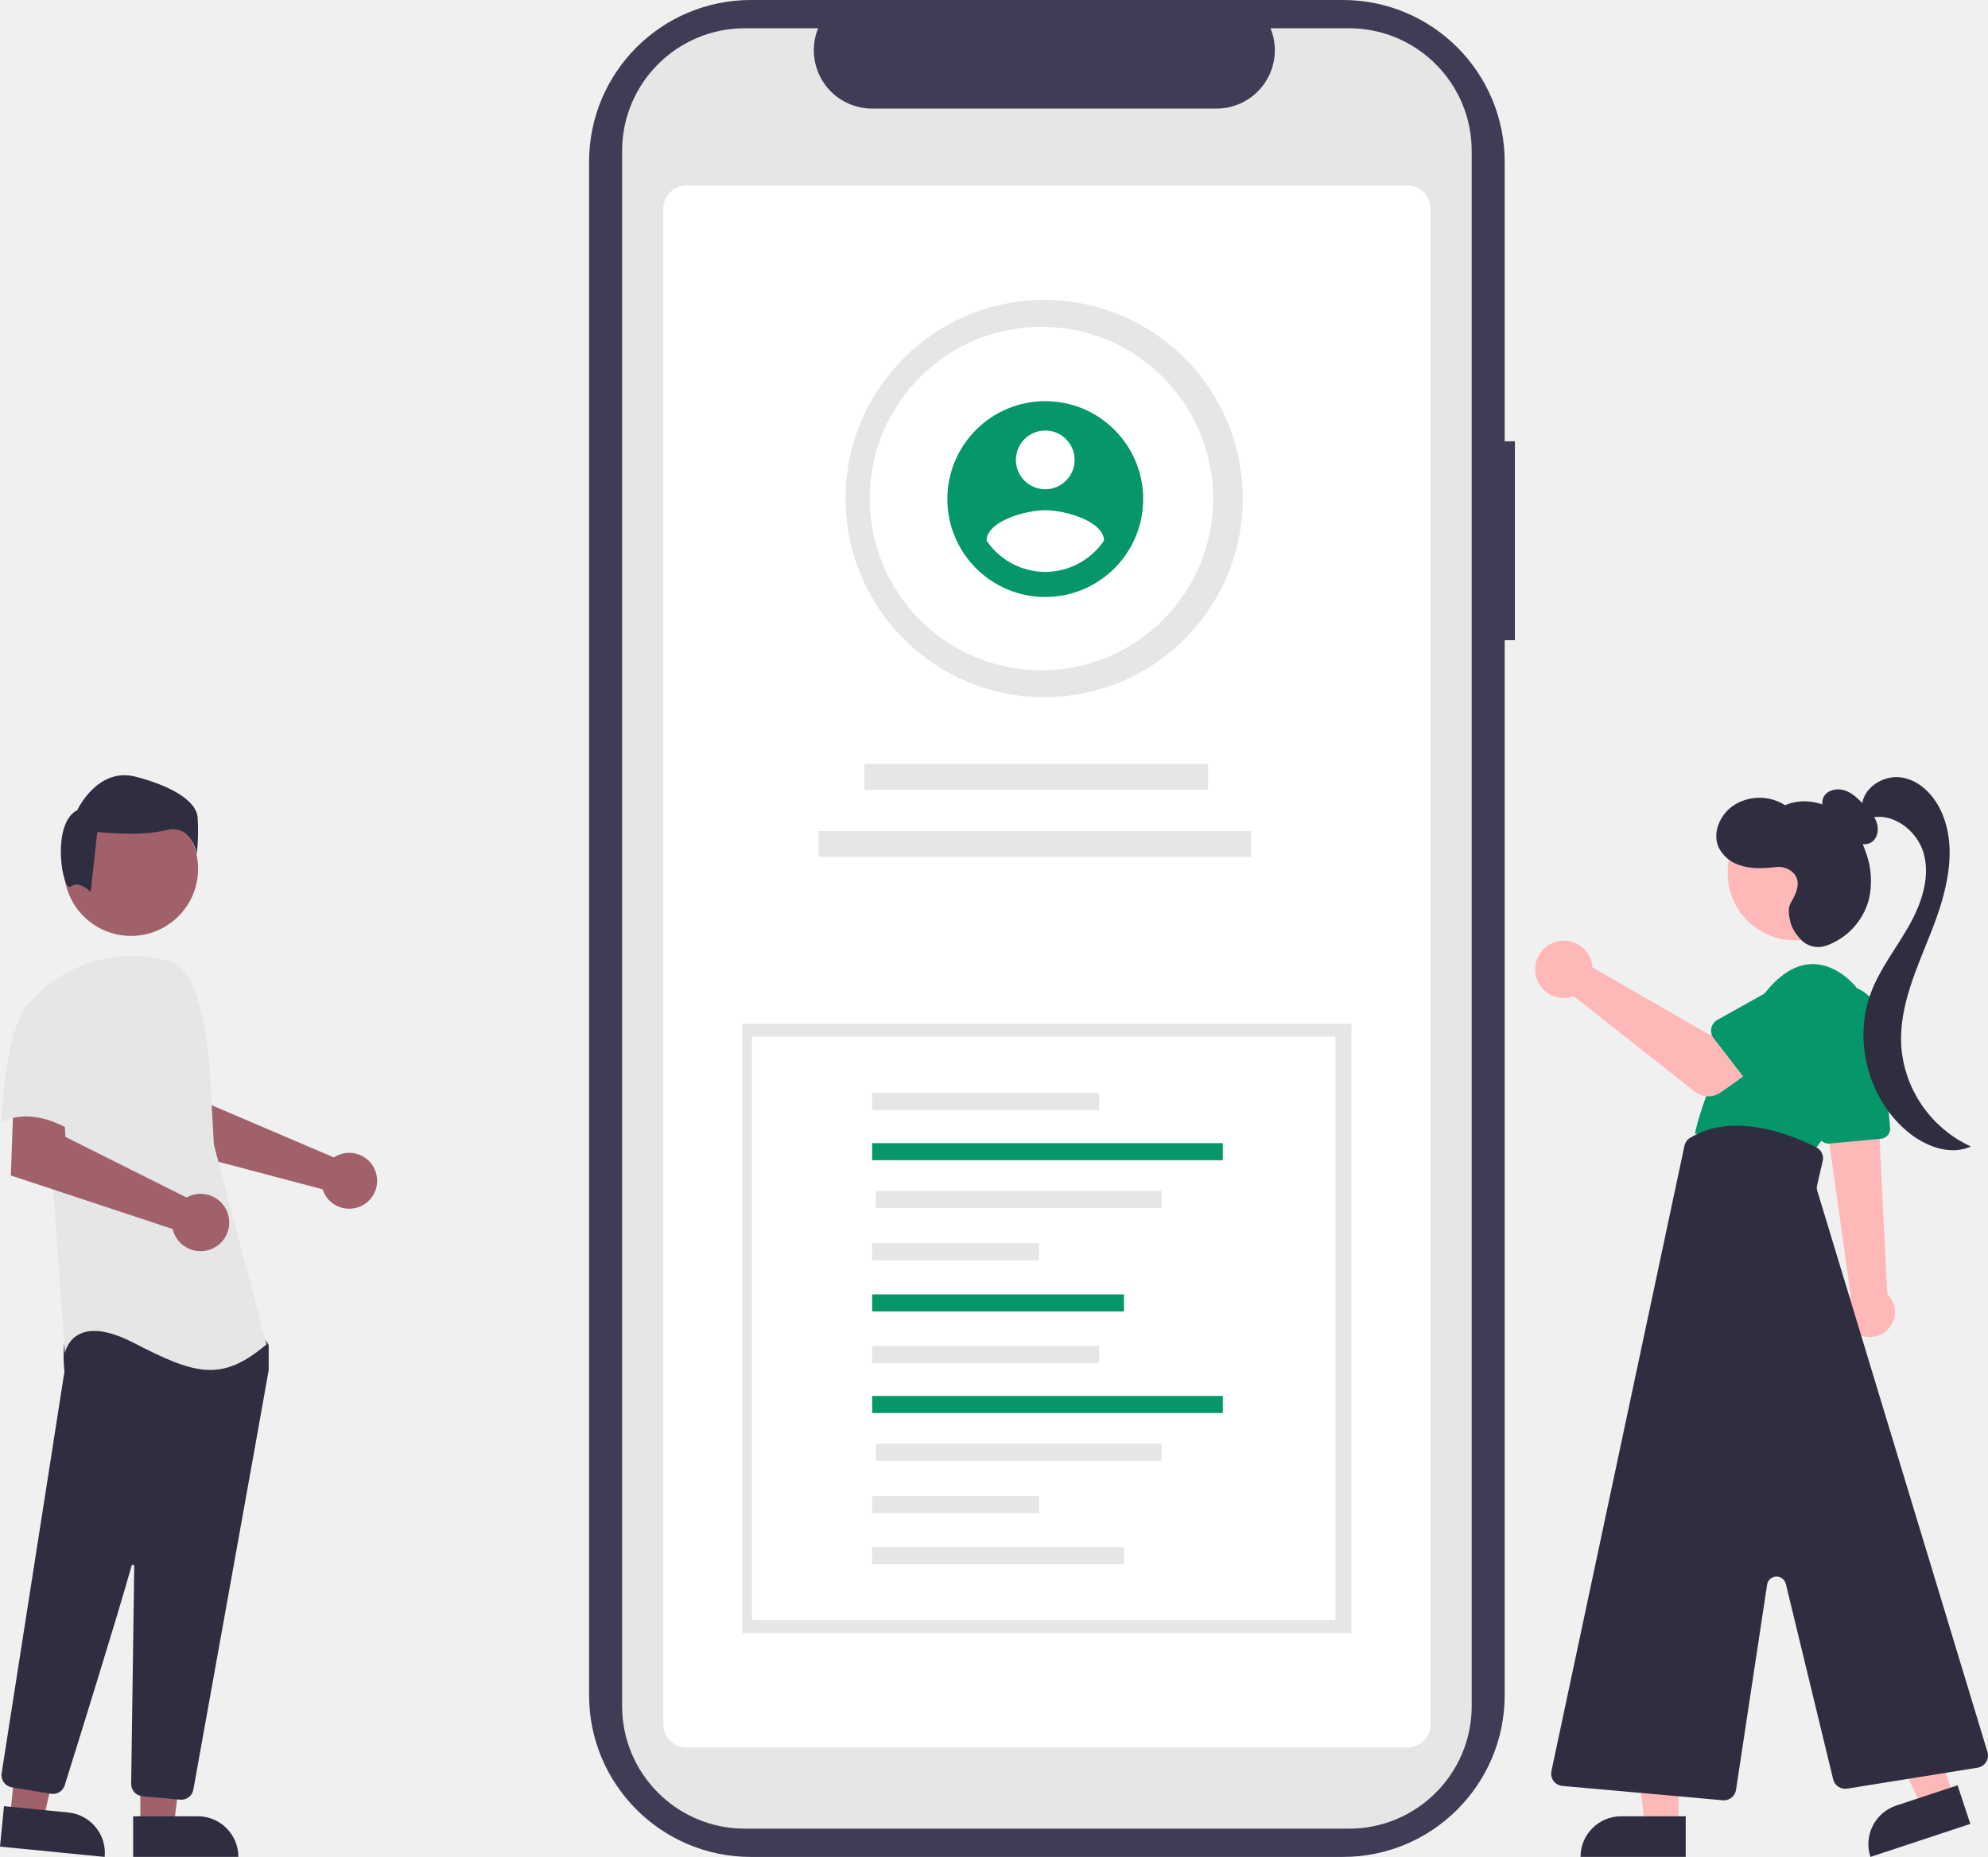
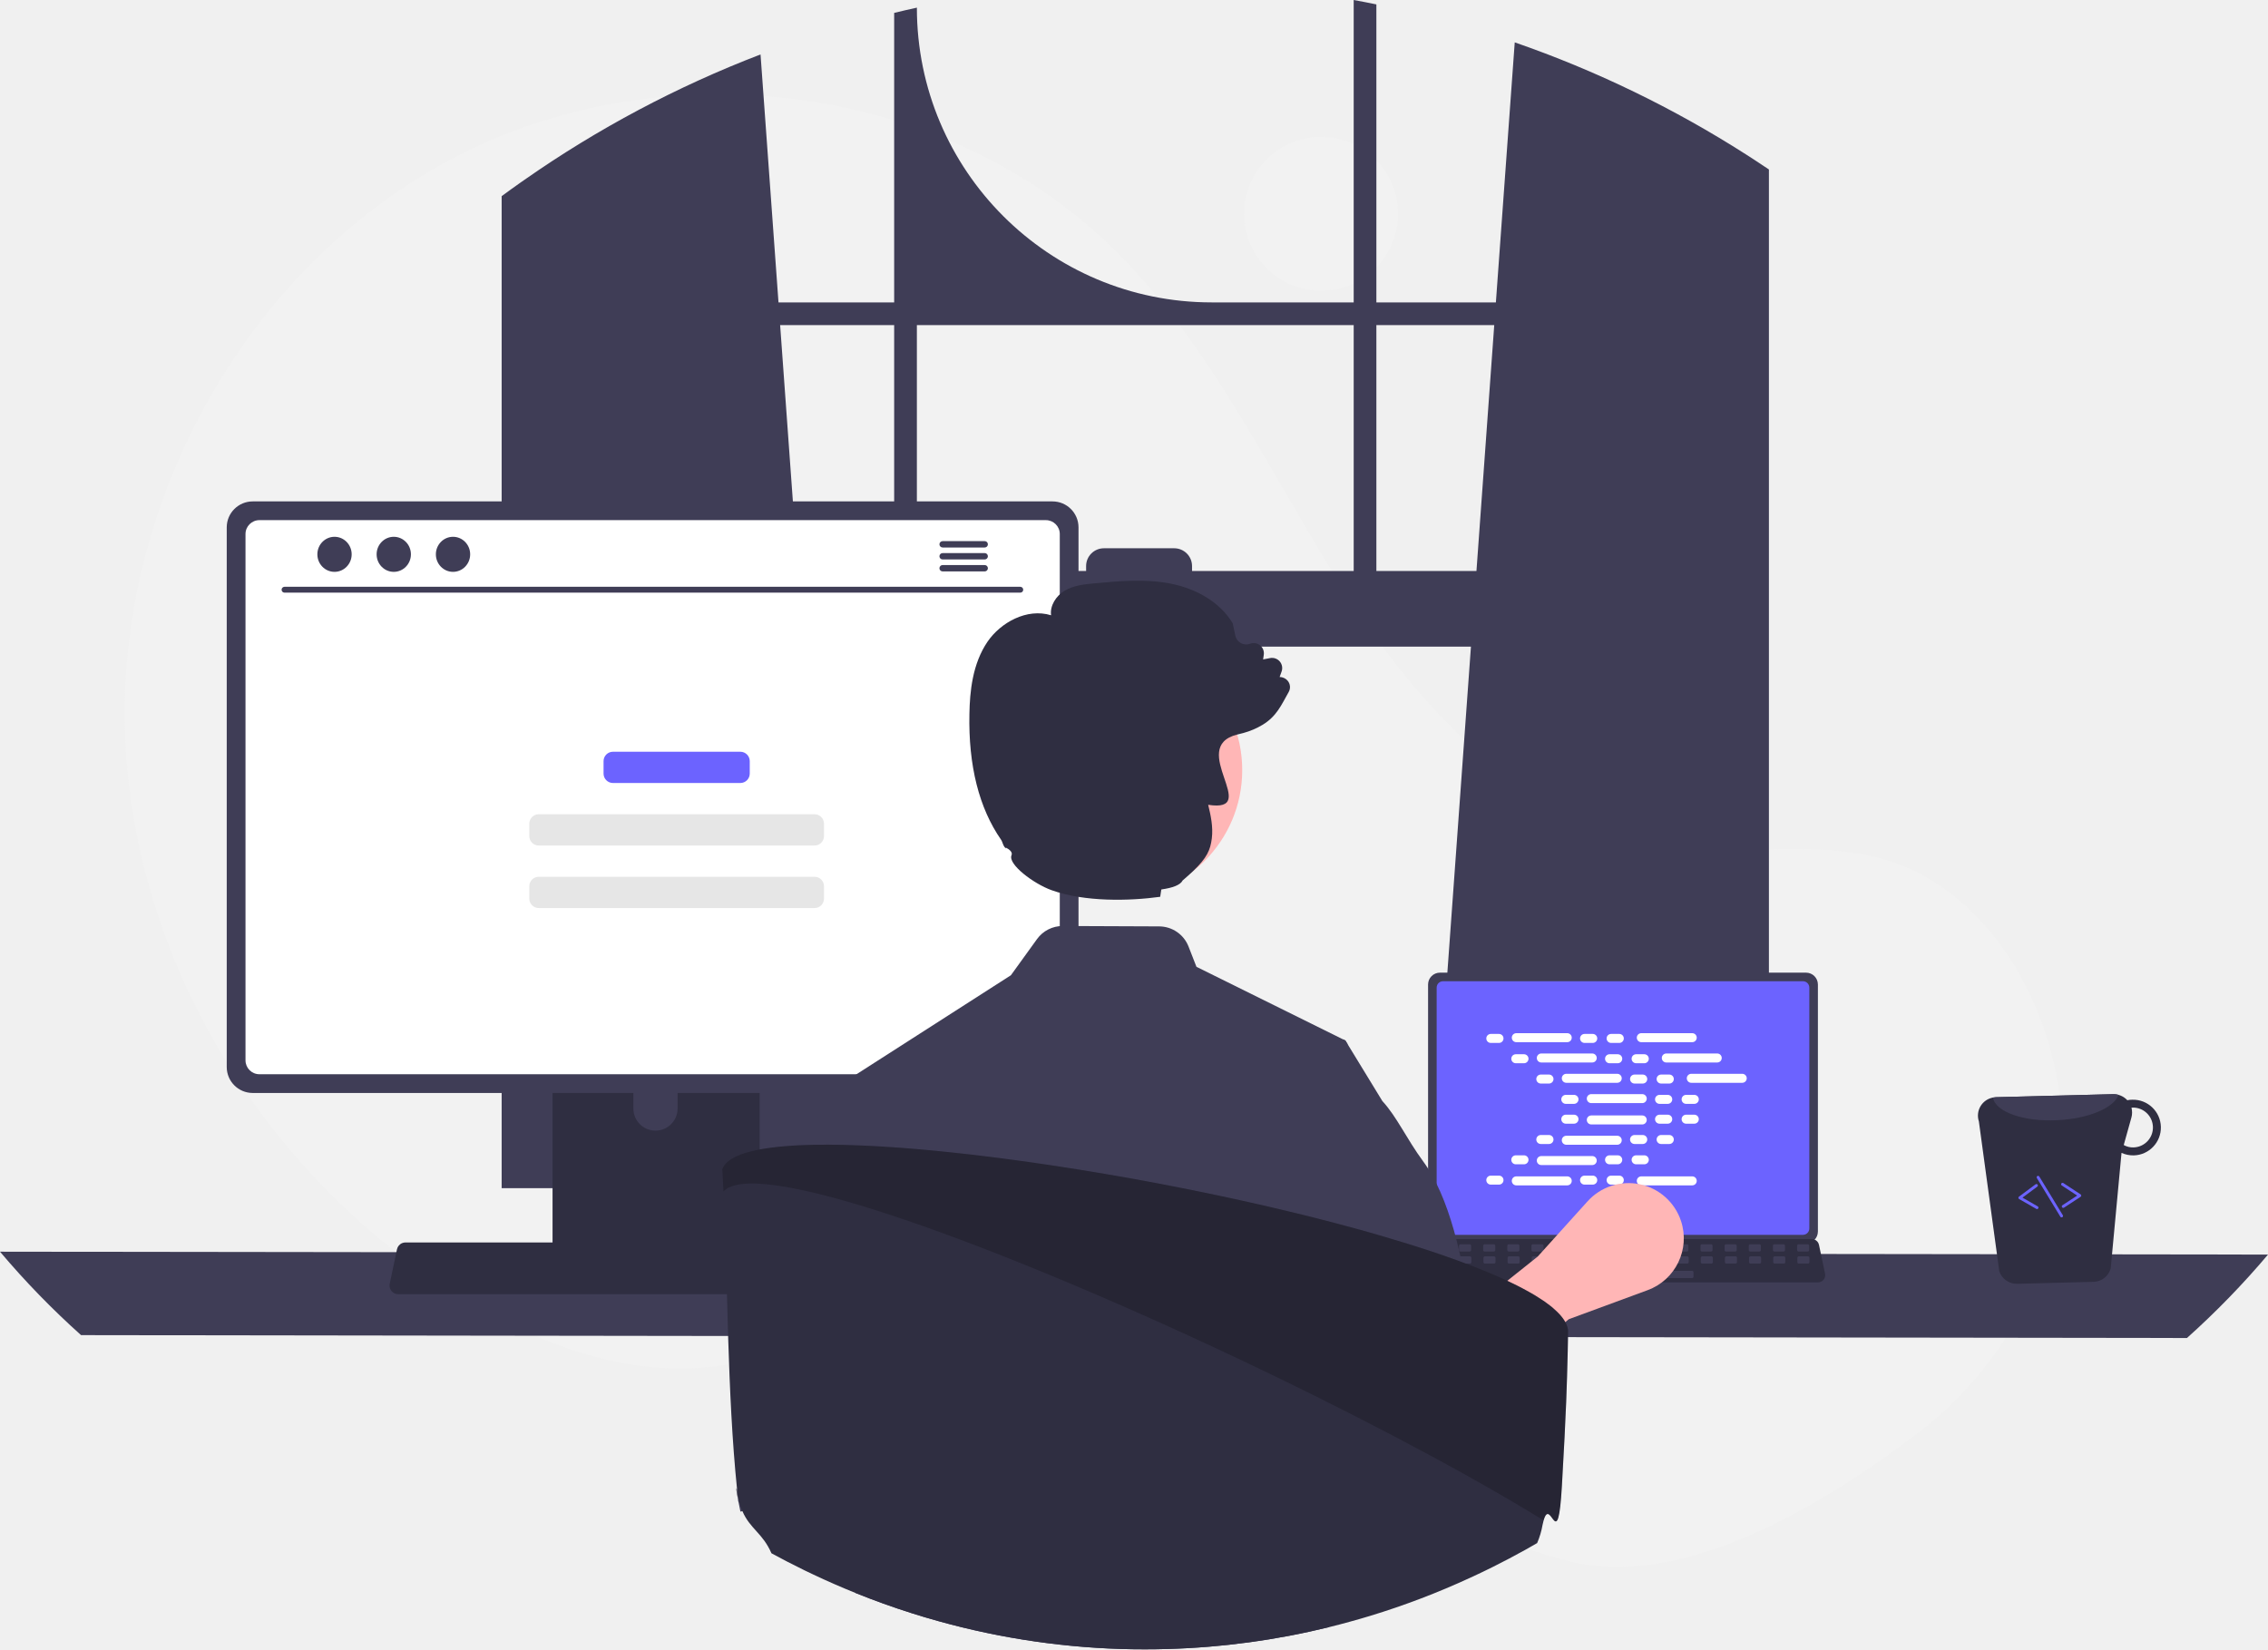
- <svg xmlns="http://www.w3.org/2000/svg" data-name="Layer 1" width="728.082" height="680.001" viewBox="0 0 728.082 680.001">
-   <path id="a55003b0-0446-4784-a3ce-c481a9759178-197" data-name="Path 339" d="M790.764,271.594h-3.736v-102.354a59.24,59.24,0,0,0-59.24-59.24h-216.846a59.24,59.24,0,0,0-59.24,59.24v561.521a59.24,59.24,0,0,0,59.24,59.24h216.85a59.24,59.24,0,0,0,59.24-59.24v-386.31h3.732Z" transform="translate(-235.959 -109.9995)" fill="#3f3d56" />
-   <path id="ad332593-d547-4870-8db7-c0503e6eb31e-198" data-name="Path 340" d="M774.954,165.275v569.452a44.93,44.93,0,0,1-44.913,44.923h-221.306a44.937,44.937,0,0,1-44.941-44.928v-569.447a44.936,44.936,0,0,1,44.941-44.922h26.845a21.364,21.364,0,0,0,19.764,29.411h126.168a21.364,21.364,0,0,0,19.76-29.415h28.756a44.93,44.93,0,0,1,44.922,44.913Z" transform="translate(-235.959 -109.9995)" fill="#e6e6e6" />
-   <path d="M751.374,749.925h-264a8.51,8.51,0,0,1-8.5-8.5v-555a8.51,8.51,0,0,1,8.5-8.5h264a8.51,8.51,0,0,1,8.5,8.5v555A8.51,8.51,0,0,1,751.374,749.925Z" transform="translate(-235.959 -109.9995)" fill="#fff" />
-   <circle id="edacdc74-dfad-4c1d-939b-d6c7a98a2115" data-name="Ellipse 56" cx="382.415" cy="182.571" r="72.736" fill="#e6e6e6" />
-   <circle id="aec4df6d-8b06-4bbe-8d40-2c8bcc37cf40" data-name="Ellipse 60" cx="381.415" cy="182.571" r="62.889" fill="#fff" />
-   <path id="b468b121-27e1-4684-879a-d4a6b6510a38-199" data-name="Path 341" d="M618.774,256.9a35.856,35.856,0,1,0,35.856,35.856,35.856,35.856,0,0,0-35.856-35.856Zm0,10.757a10.757,10.757,0,1,1-10.757,10.757,10.757,10.757,0,0,1,10.757-10.757Zm0,51.784a26.121,26.121,0,0,1-21.514-11.481c.172-7.171,14.342-11.119,21.514-11.119s21.341,3.948,21.514,11.119a26.164,26.164,0,0,1-21.514,11.484Z" transform="translate(-235.959 -109.9995)" fill="#059669" />
-   <rect id="af237293-25a3-489f-aa06-65014690590a" data-name="Rectangle 26" x="316.605" y="279.75" width="125.838" height="9.458" fill="#e6e6e6" />
-   <rect id="aecd757e-3845-4054-8ef4-8f3b3f1464a2" data-name="Rectangle 27" x="299.768" y="304.327" width="158.368" height="9.458" fill="#e6e6e6" />
-   <rect id="a528162f-764e-4523-bc44-e6dc5465582a" data-name="Rectangle 25-2" x="271.868" y="374.923" width="223.094" height="223.094" fill="#e6e6e6" />
-   <rect id="ac408f88-9589-4a26-924c-e7a781ddb6bc" data-name="Rectangle 25-3" x="275.415" y="379.643" width="213.655" height="213.655" fill="#fff" />
-   <g id="be47c712-4ebf-4226-80ad-879612060a69" data-name="Group 22">
-     <rect id="fadc6105-0551-448d-b6d9-436c4cc2b7a7" data-name="Rectangle 28" x="319.415" y="400.267" width="83.168" height="6.251" fill="#e6e6e6" />
-     <rect id="a4376b16-bb23-442d-8938-a8bcab4f190c" data-name="Rectangle 29" x="319.415" y="418.619" width="128.429" height="6.251" fill="#059669" />
-     <rect id="ae6c1c25-1aef-4af7-84b7-a99cb79f7c28" data-name="Rectangle 30" x="320.75" y="436.096" width="104.667" height="6.251" fill="#e6e6e6" />
-     <rect id="ad31106a-9486-4fc6-9d92-2d07f7dcec19" data-name="Rectangle 31" x="319.415" y="455.272" width="61.103" height="6.251" fill="#e6e6e6" />
-     <rect id="e133e237-d12d-4331-8259-b0f1b7869d24" data-name="Rectangle 32" x="319.415" y="474.003" width="92.22" height="6.251" fill="#059669" />
-     <rect id="a9ae706b-b3a6-4b62-8ac7-3a7f4cd0039d" data-name="Rectangle 38" x="319.415" y="492.851" width="83.168" height="6.251" fill="#e6e6e6" />
-     <rect id="bd082349-b2f2-4b60-be0c-57e16efac88b" data-name="Rectangle 39" x="319.415" y="511.202" width="128.429" height="6.251" fill="#059669" />
-     <rect id="ac0416d6-b57f-4bc7-9ff0-bb8dbe215cb0" data-name="Rectangle 40" x="320.75" y="528.679" width="104.667" height="6.251" fill="#e6e6e6" />
-     <rect id="b9702d28-4113-492b-a4b0-dbfc92fa702e" data-name="Rectangle 41" x="319.415" y="547.856" width="61.103" height="6.251" fill="#e6e6e6" />
-     <rect id="b41357bb-831a-49ca-b340-115c840dd657" data-name="Rectangle 42" x="319.415" y="566.587" width="92.22" height="6.251" fill="#e6e6e6" />
-   </g>
-   <g id="ac800076-fc8a-4256-a3b5-70e496d28429" data-name="Group 23">
-     <path id="b13647df-bb42-4a02-9bba-2700c526619d-200" data-name="Path 385" d="M928.727,595.025a9.13,9.13,0,1,1-15.852-9.064q.031-.053.062-.106a9.826,9.826,0,0,1,.86-1.22l-7.68-54.74-.23-1.64-1.56-11.17-.23-1.61.85.04,14.88.68,3.99.18.5,10.19,2.83,57.29a9.118,9.118,0,0,1,1.58,11.17Z" transform="translate(-235.959 -109.9995)" fill="#ffb8b8" />
-     <path id="bd34735f-0976-456f-8e45-072b5e73a744-201" data-name="Path 386" d="M905.931,528.751l18.895-1.733a3.73,3.73,0,0,0,3.364-4.037l-3.5-39.292a14.326,14.326,0,0,0-28.538,2.548q.036.406.096.809l5.666,38.54a3.724,3.724,0,0,0,3.678,3.181A2.639,2.639,0,0,0,905.931,528.751Z" transform="translate(-235.959 -109.9995)" fill="#059669" />
-     <path id="f1e660d0-c56f-45d1-8714-e8a3d2ffeea9-202" data-name="Path 387" d="M920.253,497.008a26.316,26.316,0,0,0-9.679-30.288c-7.125-4.875-16.875-6.625-27.375,5.875-21,25-26.5,52.5-26.5,52.5l43,7S914.322,514.22,920.253,497.008Z" transform="translate(-235.959 -109.9995)" fill="#059669" />
-     <path id="eb60bd0b-2a6b-4db7-a453-977e2259822f-203" data-name="Path 388" d="M850.706,778.614h-12.26l-5.832-47.288h18.094Z" transform="translate(-235.959 -109.9995)" fill="#ffb8b8" />
-     <path id="b4104c20-2c86-47e7-b6b0-d86d656d7ba2-204" data-name="Path 389" d="M814.805,789.997h38.531v-14.887h-23.644a14.887,14.887,0,0,0-14.887,14.887Z" transform="translate(-235.959 -109.9995)" fill="#2f2e41" />
-     <path id="b4e48bf6-fea8-48c3-adaa-b392a855b3f6-205" data-name="Path 390" d="M951.5,767.921l-11.64,3.848-20.38-43.068,17.18-5.679Z" transform="translate(-235.959 -109.9995)" fill="#ffb8b8" />
-     <path id="a6908023-9fbc-48a9-be4c-c86c0c45ebaf-206" data-name="Path 391" d="M920.983,789.997l36.584-12.092-4.672-14.135-22.45,7.42a14.887,14.887,0,0,0-9.463,18.807Z" transform="translate(-235.959 -109.9995)" fill="#2f2e41" />
-     <circle id="a687fec6-02c9-4040-89ed-32d713123e7f" data-name="Ellipse 65" cx="657.301" cy="319.761" r="24.561" fill="#ffb8b8" />
-     <path id="badfc474-5669-4d61-bc01-f70cc92406de-207" data-name="Path 392" d="M871.755,765.451l11.385-75.145a3.5,3.5,0,0,1,6.862-.3l17.338,71.612a4.533,4.533,0,0,0,5.088,3.385l47.825-7.686a4.5,4.5,0,0,0,3.593-5.75l-62.361-205.6a3.5,3.5,0,0,1-.061-1.8l2.076-9a4.484,4.484,0,0,0-2.327-5.014c-8.492-4.333-30-13.341-46.231-3.474a4.551,4.551,0,0,0-2.079,2.927l-48.716,228.97a4.5,4.5,0,0,0,4,5.419l58.757,5.262q.2.018.4.018a4.508,4.508,0,0,0,4.448-3.825Z" transform="translate(-235.959 -109.9995)" fill="#2f2e41" />
-     <path id="eb685785-93ca-4296-839e-b201e57ae5bb-208" data-name="Path 393" d="M909.546,412.407a18.58,18.58,0,0,1-4.855-4.22,6.3,6.3,0,0,1-.97-6.1c1.241-2.738,4.928-3.6,7.786-2.671s5.065,3.172,7.153,5.333c1.839,1.9,3.731,3.892,4.6,6.391s.424,5.668-1.746,7.185c-2.13,1.488-5.192.879-7.24-.719s-3.316-3.97-4.525-6.27Z" transform="translate(-235.959 -109.9995)" fill="#2f2e41" />
-     <path id="a7ccb8bb-f2b9-4447-b454-9c546e399f41-209" data-name="Path 394" d="M917.865,405.409c.136-6.92,8.024-11.883,14.837-10.656s12.049,7.035,14.67,13.441c5.538,13.535,1.381,28.979-3.955,42.6s-11.94,27.439-11.161,42.043a43.925,43.925,0,0,0,25.515,37c-7.688,3.485-16.878-.115-23.339-5.548-14.348-12.065-19.886-33.546-13.161-51.044,3.317-8.631,9.163-16.015,13.727-24.056s7.913-17.518,5.556-26.459-12.385-16.179-20.958-12.72Z" transform="translate(-235.959 -109.9995)" fill="#2f2e41" />
-     <path id="bd42e2a1-f38b-413b-b655-cc202f14f4c1-210" data-name="Path 395" d="M891.787,440.659c2.141-3.618,4.3-8.368.388-11.531a8.064,8.064,0,0,0-6.05-1.6c-4.412.532-9.217.751-13.488-.852a12.644,12.644,0,0,1-7.335-6.591c-2.2-5.224.556-11.572,5.165-14.874a17.4,17.4,0,0,1,19.258-.341c5.97-2.637,13.213-1.464,18.637,2.166s9.135,9.443,11.151,15.65a30.206,30.206,0,0,1,.923,16.615,24.692,24.692,0,0,1-15.316,16.879,8.892,8.892,0,0,1-8.782-1.3s-3.385-2.955-4.444-6.514C891.079,445.629,890.644,442.592,891.787,440.659Z" transform="translate(-235.959 -109.9995)" fill="#2f2e41" />
-     <path id="a0cecca8-8fe0-4420-9365-651f9eef8dd5-211" data-name="Path 397" d="M818.925,462.575a10.524,10.524,0,0,1,.239,1.64l42.957,24.782,10.441-6.011,11.131,14.572-17.45,12.438a8,8,0,0,1-9.6-.234l-44.3-34.946a10.5,10.5,0,1,1,6.576-12.241Z" transform="translate(-235.959 -109.9995)" fill="#ffb8b8" />
-     <path id="b21f2b01-13d8-4bae-8637-c810de2f9faf-212" data-name="Path 398" d="M863.558,490.171l13.884,17.994a4.5,4.5,0,0,0,6.8.373l15.717-16.321a12.5,12.5,0,0,0-14.926-20.056q-.204.152-.401.312l-19.712,11.022a4.5,4.5,0,0,0-1.365,6.676Z" transform="translate(-235.959 -109.9995)" fill="#059669" />
-   </g>
-   <g id="b22d1c68-5a77-444f-a5cc-3f82f20a89dd" data-name="Group 24">
-     <path id="e5b1612b-0075-49ae-a43a-e875f9772667-213" data-name="Path 552" d="M359.66,533.056a10.091,10.091,0,0,0-1.411.787l-44.852-19.143-1.6-11.815-17.922-.11,1.059,27.1,59.2,15.658a10.606,10.606,0,0,0,.448,1.208,10.235,10.235,0,1,0,5.079-13.682Z" transform="translate(-235.959 -109.9995)" fill="#a0616a" />
-     <path id="aa9c986c-d78a-4457-b2bb-b0791fabccea-214" data-name="Path 553" d="M287.357,778.615h12.26l5.832-47.288h-18.094Z" transform="translate(-235.959 -109.9995)" fill="#a0616a" />
-     <path id="b210f84f-9c85-4cf8-a59b-65b7d4fb35d0-215" data-name="Path 554" d="M308.374,775.112h-23.644v14.882h38.531a14.887,14.887,0,0,0-14.887-14.887h-0Z" transform="translate(-235.959 -109.9995)" fill="#2f2e41" />
-     <path id="f66096e0-a946-448d-a2e8-3cde5fe284ed-216" data-name="Path 555" d="M239.677,775.152l12.2,1.2,10.441-46.488-18.007-1.769Z" transform="translate(-235.959 -109.9995)" fill="#a0616a" />
-     <path id="fcefb2c9-d6d5-4bec-a5f5-cc8066a5bb74-217" data-name="Path 556" d="M260.944,773.728,237.418,771.411,235.959,786.224l38.337,3.776A14.884,14.884,0,0,0,260.943,773.728Z" transform="translate(-235.959 -109.9995)" fill="#2f2e41" />
-     <circle id="b1d8892c-f39d-4126-8224-86b256c1ff9d" data-name="Ellipse 84" cx="47.985" cy="318.169" r="24.561" fill="#a0616a" />
-     <path id="ac2d3eab-b9a5-4eb5-9d63-fe405943fbfc-218" data-name="Path 557" d="M302.357,769.053a4.471,4.471,0,0,0,4.415-3.7c6.341-35.219,27.088-150.4,27.584-153.593a1.416,1.416,0,0,0,.016-.222v-8.588a1.489,1.489,0,0,0-.279-.872l-2.74-3.838a1.479,1.479,0,0,0-1.144-.625c-15.622-.732-66.784-2.879-69.256.209h0c-2.482,3.1-1.6,12.507-1.4,14.36l-.01.193-22.985,147a4.512,4.512,0,0,0,3.715,5.135l14.356,2.365a4.521,4.521,0,0,0,5.025-3.093c4.44-14.188,19.329-61.918,24.489-80.387a.5.5,0,0,1,.981.139c-.258,17.606-.881,62.523-1.1,78.037l-.023,1.671a4.518,4.518,0,0,0,4.093,4.536l13.843,1.254A4.174,4.174,0,0,0,302.357,769.053Z" transform="translate(-235.959 -109.9995)" fill="#2f2e41" />
-     <path id="bbed60f3-1a89-4078-91d7-bc96163e326a-219" data-name="Path 99" d="M299.532,462.387c4.286,2.548,6.851,7.23,8.323,12a113.686,113.686,0,0,1,4.884,27.159l1.556,27.6,19.255,73.17c-16.689,14.121-26.315,10.911-48.781-.639s-25.032,3.851-25.032,3.851l-4.492-62.258-6.418-68.032a30.172,30.172,0,0,1,4.862-4.674,49.659,49.659,0,0,1,42.442-9Z" transform="translate(-235.959 -109.9995)" fill="#e6e6e6" />
-     <path id="ff536e95-7831-431c-8ca8-0e166a93b4bb-220" data-name="Path 558" d="M305.786,547.833a10.528,10.528,0,0,0-1.5.7l-44.35-22.2-.736-12.026-18.294-1.261-.98,27.413,59.266,19.6a10.5,10.5,0,1,0,6.593-12.232Z" transform="translate(-235.959 -109.9995)" fill="#a0616a" />
-     <path id="ed99b844-bab2-4090-afff-3e8d6994d5eb-221" data-name="Path 101" d="M249.147,475.545c-10.911,3.851-12.834,45.574-12.834,45.574,12.837-7.06,28.241,4.493,28.241,4.493s3.209-10.912,7.06-25.032a24.53,24.53,0,0,0-5.134-23.106S260.059,471.692,249.147,475.545Z" transform="translate(-235.959 -109.9995)" fill="#e6e6e6" />
-     <path id="a410275c-d14b-4b59-9c0e-be849f4d4fe2-222" data-name="Path 102" d="M261.926,434.664c3.06-2.448,7.235,2,7.235,2l2.448-22.031s15.3,1.833,25.094-.612,11.323,8.875,11.323,8.875a78.584,78.584,0,0,0,.306-13.771c-.612-5.508-8.568-11.017-22.645-14.689s-21.421,12.241-21.421,12.241C254.468,411.572,258.862,437.113,261.926,434.664Z" transform="translate(-235.959 -109.9995)" fill="#2f2e41" />
-   </g>
+ <svg xmlns="http://www.w3.org/2000/svg" width="786.82" height="572.258" viewBox="0 0 786.82 572.258" data-src="https://cdn.undraw.co/illustrations/programming_65t2.svg" role="img" artist="Katerina Limpitsouni" source="https://undraw.co/">
+   <circle cx="458.321" cy="74.182" r="26.701" fill="#f2f2f2" />
+   <path d="M872.038,661.023c39.688-30.229,58.644-81.025,46.776-129.482q-.442-1.806-.934-3.604c-7.867-28.763-27.332-56.101-55.7-65.291-23.82-7.717-49.82-1.783-74.669-4.851-48.781-6.024-86.601-45.494-113.211-86.819-26.611-41.325-47.062-87.583-82.422-121.724-58.285-56.275-153.362-68.391-225.627-31.76C293.987,254.121,247.955,335.391,249.918,416.386c1.963,80.995,50.046,158.432,119.875,199.517,25.652,15.093,55.321,25.785,84.848,22.044,25.62-3.246,48.899-17.013,74.399-21.1,40.091-6.426,79.927,11.701,114.603,32.824,34.676,21.123,68.17,46.16,107.574,55.952C789.478,715.131,836.881,687.801,872.038,661.023Z" transform="translate(-206.59 -163.8711)" fill="#f2f2f2" />
+   <path d="M815.016,219.191c-.87-.58-1.75-1.13-2.62-1.69a380.24,380.24,0,0,0-80.31-38.93l-6.54,90.22h-41.46v-103.39c-2.61-.54-5.24-1.05-7.87-1.53v104.92H626.946A102.27,102.27,0,0,1,524.676,166.521v-0c-2.64.57-5.26,1.18-7.88,1.83v100.44h-40.13l-6.23-86.03a380.858,380.858,0,0,0-81.94,43.53c-.44.3-.88.61-1.31.91-2.21,1.55-4.39,3.13-6.56,4.73v344.19h118.27l-2.09-28.95-11.5-158.95h231.59l-11.5,158.95-2.09,28.95h116.96v-353.45Q817.656,220.901,815.016,219.191Zm-298.22,142.78h-33.39l-6.17-85.3h39.56Zm159.42,0h-56.08v-1.69a6.18,6.18,0,0,0-6.19-6.18h-24.38a6.178,6.178,0,0,0-6.18,6.18v1.69h-58.71v-85.3h151.54Zm7.87,0v-85.3h40.89l-6.17,85.3Z" transform="translate(-206.59 -163.8711)" fill="#3f3d56" />
+   <path d="M206.59,598.162a289.003,289.003,0,0,0,28.12,28.95l730.58,1a289.003,289.003,0,0,0,28.12-28.95Z" transform="translate(-206.59 -163.8711)" fill="#3f3d56" />
+   <path d="M702.02,505.462v85.704a4.122,4.122,0,0,0,4.119,4.119H833.143a4.122,4.122,0,0,0,4.119-4.119v-85.704a4.124,4.124,0,0,0-4.119-4.115H706.139A4.124,4.124,0,0,0,702.02,505.462Z" transform="translate(-206.59 -163.8711)" fill="#3f3d56" />
+   <path d="M704.999,506.529V590.109a2.205,2.205,0,0,0,2.201,2.201H832.086a2.205,2.205,0,0,0,2.201-2.201V506.529a2.206,2.206,0,0,0-2.201-2.206H707.201A2.206,2.206,0,0,0,704.999,506.529Z" transform="translate(-206.59 -163.8711)" fill="#6c63ff" />
+   <path d="M699.364,607.881a2.47,2.47,0,0,0,1.943.93H837.299a2.502,2.502,0,0,0,2.446-3.016l-2.111-10.027a2.507,2.507,0,0,0-1.558-1.818,2.425,2.425,0,0,0-.888-.168H703.41a2.424,2.424,0,0,0-.888.168,2.507,2.507,0,0,0-1.558,1.818l-2.111,10.027A2.501,2.501,0,0,0,699.364,607.881Z" transform="translate(-206.59 -163.8711)" fill="#2f2e41" />
+   <rect x="830.034" y="595.588" width="4.188" height="2.513" rx="0.488" transform="translate(1457.666 1029.819) rotate(-180)" fill="#3f3d56" />
+   <rect x="821.657" y="595.588" width="4.188" height="2.513" rx="0.488" transform="translate(1440.912 1029.819) rotate(-180)" fill="#3f3d56" />
+   <rect x="813.28" y="595.588" width="4.188" height="2.513" rx="0.488" transform="translate(1424.158 1029.819) rotate(-180)" fill="#3f3d56" />
+   <rect x="804.903" y="595.588" width="4.188" height="2.513" rx="0.488" transform="translate(1407.404 1029.819) rotate(-180)" fill="#3f3d56" />
+   <rect x="796.526" y="595.588" width="4.188" height="2.513" rx="0.488" transform="translate(1390.65 1029.819) rotate(-180)" fill="#3f3d56" />
+   <rect x="788.149" y="595.588" width="4.188" height="2.513" rx="0.488" transform="translate(1373.896 1029.819) rotate(-180)" fill="#3f3d56" />
+   <rect x="779.772" y="595.588" width="4.188" height="2.513" rx="0.488" transform="translate(1357.142 1029.819) rotate(-180)" fill="#3f3d56" />
+   <rect x="771.395" y="595.588" width="4.188" height="2.513" rx="0.488" transform="translate(1340.388 1029.819) rotate(-180)" fill="#3f3d56" />
+   <rect x="763.018" y="595.588" width="4.188" height="2.513" rx="0.488" transform="translate(1323.634 1029.819) rotate(-180)" fill="#3f3d56" />
+   <rect x="754.641" y="595.588" width="4.188" height="2.513" rx="0.488" transform="translate(1306.88 1029.819) rotate(-180)" fill="#3f3d56" />
+   <rect x="746.264" y="595.588" width="4.188" height="2.513" rx="0.488" transform="translate(1290.126 1029.819) rotate(-180)" fill="#3f3d56" />
+   <rect x="737.887" y="595.588" width="4.188" height="2.513" rx="0.488" transform="translate(1273.372 1029.819) rotate(-180)" fill="#3f3d56" />
+   <rect x="729.51" y="595.588" width="4.188" height="2.513" rx="0.488" transform="translate(1256.618 1029.819) rotate(-180)" fill="#3f3d56" />
+   <rect x="721.133" y="595.588" width="4.188" height="2.513" rx="0.488" transform="translate(1239.865 1029.819) rotate(-180)" fill="#3f3d56" />
+   <rect x="712.756" y="595.588" width="4.188" height="2.513" rx="0.488" transform="translate(1223.111 1029.819) rotate(-180)" fill="#3f3d56" />
+   <rect x="704.379" y="595.588" width="4.188" height="2.513" rx="0.488" transform="translate(1206.357 1029.819) rotate(-180)" fill="#3f3d56" />
+   <rect x="830.133" y="599.777" width="4.188" height="2.513" rx="0.488" transform="translate(1457.864 1038.196) rotate(-180)" fill="#3f3d56" />
+   <rect x="821.756" y="599.777" width="4.188" height="2.513" rx="0.488" transform="translate(1441.11 1038.196) rotate(-180)" fill="#3f3d56" />
+   <rect x="813.379" y="599.777" width="4.188" height="2.513" rx="0.488" transform="translate(1424.356 1038.196) rotate(-180)" fill="#3f3d56" />
+   <rect x="805.002" y="599.777" width="4.188" height="2.513" rx="0.488" transform="translate(1407.602 1038.196) rotate(-180)" fill="#3f3d56" />
+   <rect x="796.625" y="599.777" width="4.188" height="2.513" rx="0.488" transform="translate(1390.848 1038.196) rotate(-180)" fill="#3f3d56" />
+   <rect x="788.248" y="599.777" width="4.188" height="2.513" rx="0.488" transform="translate(1374.094 1038.196) rotate(-180)" fill="#3f3d56" />
+   <rect x="779.871" y="599.777" width="4.188" height="2.513" rx="0.488" transform="translate(1357.34 1038.196) rotate(-180)" fill="#3f3d56" />
+   <rect x="771.494" y="599.777" width="4.188" height="2.513" rx="0.488" transform="translate(1340.586 1038.196) rotate(-180)" fill="#3f3d56" />
+   <rect x="763.117" y="599.777" width="4.188" height="2.513" rx="0.488" transform="translate(1323.832 1038.196) rotate(-180)" fill="#3f3d56" />
+   <rect x="754.74" y="599.777" width="4.188" height="2.513" rx="0.488" transform="translate(1307.078 1038.196) rotate(-180)" fill="#3f3d56" />
+   <rect x="746.363" y="599.777" width="4.188" height="2.513" rx="0.488" transform="translate(1290.324 1038.196) rotate(-180)" fill="#3f3d56" />
+   <rect x="737.986" y="599.777" width="4.188" height="2.513" rx="0.488" transform="translate(1273.57 1038.196) rotate(-180)" fill="#3f3d56" />
+   <rect x="729.609" y="599.777" width="4.188" height="2.513" rx="0.488" transform="translate(1256.816 1038.196) rotate(-180)" fill="#3f3d56" />
+   <rect x="721.232" y="599.777" width="4.188" height="2.513" rx="0.488" transform="translate(1240.062 1038.196) rotate(-180)" fill="#3f3d56" />
+   <rect x="712.855" y="599.777" width="4.188" height="2.513" rx="0.488" transform="translate(1223.309 1038.196) rotate(-180)" fill="#3f3d56" />
+   <rect x="704.478" y="599.777" width="4.188" height="2.513" rx="0.488" transform="translate(1206.555 1038.196) rotate(-180)" fill="#3f3d56" />
+   <rect x="760.604" y="604.803" width="33.508" height="2.513" rx="0.488" transform="translate(1348.126 1048.248) rotate(-180)" fill="#3f3d56" />
+   <rect x="515.631" y="358.737" width="5.966" height="3.122" rx="1.561" fill="#fff" />
+   <rect x="548.154" y="358.737" width="5.966" height="3.122" rx="1.561" fill="#fff" />
+   <rect x="557.369" y="358.737" width="5.966" height="3.122" rx="1.561" fill="#fff" />
+   <rect x="524.477" y="358.477" width="20.796" height="3.122" rx="1.561" fill="#fff" />
+   <rect x="567.841" y="358.477" width="20.796" height="3.122" rx="1.561" fill="#fff" />
+   <rect x="524.304" y="365.784" width="5.966" height="3.122" rx="1.561" fill="#fff" />
+   <rect x="556.827" y="365.784" width="5.966" height="3.122" rx="1.561" fill="#fff" />
+   <rect x="566.042" y="365.784" width="5.966" height="3.122" rx="1.561" fill="#fff" />
+   <rect x="533.15" y="365.523" width="20.796" height="3.122" rx="1.561" fill="#fff" />
+   <rect x="576.514" y="365.523" width="20.796" height="3.122" rx="1.561" fill="#fff" />
+   <rect x="532.977" y="372.83" width="5.966" height="3.122" rx="1.561" fill="#fff" />
+   <rect x="565.5" y="372.83" width="5.966" height="3.122" rx="1.561" fill="#fff" />
+   <rect x="574.715" y="372.83" width="5.966" height="3.122" rx="1.561" fill="#fff" />
+   <rect x="541.823" y="372.57" width="20.796" height="3.122" rx="1.561" fill="#fff" />
+   <rect x="585.187" y="372.57" width="20.796" height="3.122" rx="1.561" fill="#fff" />
+   <rect x="541.649" y="379.877" width="5.966" height="3.122" rx="1.561" fill="#fff" />
+   <rect x="574.172" y="379.877" width="5.966" height="3.122" rx="1.561" fill="#fff" />
+   <rect x="583.387" y="379.877" width="5.966" height="3.122" rx="1.561" fill="#fff" />
+   <rect x="550.496" y="379.617" width="20.796" height="3.122" rx="1.561" fill="#fff" />
+   <rect x="548.154" y="407.898" width="5.966" height="3.122" rx="1.561" fill="#fff" />
+   <rect x="557.369" y="407.898" width="5.966" height="3.122" rx="1.561" fill="#fff" />
+   <rect x="567.841" y="408.158" width="20.796" height="3.122" rx="1.561" fill="#fff" />
+   <rect x="515.631" y="407.898" width="5.966" height="3.122" rx="1.561" fill="#fff" />
+   <rect x="524.477" y="408.158" width="20.796" height="3.122" rx="1.561" fill="#fff" />
+   <rect x="524.304" y="400.851" width="5.966" height="3.122" rx="1.561" fill="#fff" />
+   <rect x="556.827" y="400.851" width="5.966" height="3.122" rx="1.561" fill="#fff" />
+   <rect x="566.042" y="400.851" width="5.966" height="3.122" rx="1.561" fill="#fff" />
+   <rect x="533.15" y="401.111" width="20.796" height="3.122" rx="1.561" fill="#fff" />
+   <rect x="532.977" y="393.804" width="5.966" height="3.122" rx="1.561" fill="#fff" />
+   <rect x="565.5" y="393.804" width="5.966" height="3.122" rx="1.561" fill="#fff" />
+   <rect x="574.715" y="393.804" width="5.966" height="3.122" rx="1.561" fill="#fff" />
+   <rect x="541.823" y="394.064" width="20.796" height="3.122" rx="1.561" fill="#fff" />
+   <rect x="541.649" y="386.758" width="5.966" height="3.122" rx="1.561" fill="#fff" />
+   <rect x="574.172" y="386.758" width="5.966" height="3.122" rx="1.561" fill="#fff" />
+   <rect x="583.387" y="386.758" width="5.966" height="3.122" rx="1.561" fill="#fff" />
+   <rect x="550.496" y="387.018" width="20.796" height="3.122" rx="1.561" fill="#fff" />
+   <path d="M711.507,654.353l-13.35-21.102,41.902-33.403,17.295-19.161a19.161,19.161,0,0,1,32.418,6.828h0a19.161,19.161,0,0,1-11.57,23.991l-27.349,10.075Z" transform="translate(-206.59 -163.8711)" fill="#ffb6b6" />
+   <path d="M398.28,501.352v102.56h71.85v-102.56a3.448,3.448,0,0,0-2.43-3.3,3.175,3.175,0,0,0-1.03-.16H401.75A3.463,3.463,0,0,0,398.28,501.352Zm28.04,35.24a7.67,7.67,0,0,1,15.34,0v11.9a7.67,7.67,0,0,1-15.34,0Z" transform="translate(-206.59 -163.8711)" fill="#2f2e41" />
+   <path d="M398.06,600.632v9.89a1.946,1.946,0,0,0,1.93,1.94h68.43a1.94,1.94,0,0,0,1.93-1.94v-9.89Z" transform="translate(-206.59 -163.8711)" fill="#3f3d56" />
+   <path d="M285.25,346.832V534.092a9.007,9.007,0,0,0,9,9h277.5a9.007,9.007,0,0,0,9-9V346.832a9.011,9.011,0,0,0-9-8.99H294.25A9.012,9.012,0,0,0,285.25,346.832Z" transform="translate(-206.59 -163.8711)" fill="#3f3d56" />
+   <path d="M291.76,349.162v182.62a4.818,4.818,0,0,0,4.81,4.81H569.44a4.818,4.818,0,0,0,4.81-4.81v-182.62a4.82,4.82,0,0,0-4.81-4.82H296.57A4.821,4.821,0,0,0,291.76,349.162Z" transform="translate(-206.59 -163.8711)" fill="#fff" />
+   <path d="M342.4,611.792a2.948,2.948,0,0,0,2.32,1.11h162.34a2.987,2.987,0,0,0,2.92-3.6l-2.52-11.97a2.993,2.993,0,0,0-1.86-2.17,2.895,2.895,0,0,0-1.06-.2H347.23a2.894,2.894,0,0,0-1.06.2,2.992,2.992,0,0,0-1.86,2.17l-2.52,11.97A2.985,2.985,0,0,0,342.4,611.792Z" transform="translate(-206.59 -163.8711)" fill="#2f2e41" />
+   <path d="M560.585,369.499H305.261a1.016,1.016,0,0,1,0-2.031H560.585a1.016,1.016,0,0,1,0,2.031Z" transform="translate(-206.59 -163.8711)" fill="#3f3d56" />
+   <ellipse cx="116.051" cy="192.33" rx="5.95" ry="6.083" fill="#3f3d56" />
+   <ellipse cx="136.607" cy="192.33" rx="5.95" ry="6.083" fill="#3f3d56" />
+   <ellipse cx="157.163" cy="192.33" rx="5.95" ry="6.083" fill="#3f3d56" />
+   <path d="M548.206,351.622h-14.6a1.105,1.105,0,0,0,0,2.21h14.6a1.105,1.105,0,0,0,0-2.21Z" transform="translate(-206.59 -163.8711)" fill="#3f3d56" />
+   <path d="M548.206,355.772h-14.6a1.105,1.105,0,0,0,0,2.21h14.6a1.105,1.105,0,0,0,0-2.21Z" transform="translate(-206.59 -163.8711)" fill="#3f3d56" />
+   <path d="M548.206,359.922h-14.6a1.105,1.105,0,0,0,0,2.21h14.6a1.105,1.105,0,0,0,0-2.21Z" transform="translate(-206.59 -163.8711)" fill="#3f3d56" />
+   <path d="M900.186,604.972a6.416,6.416,0,0,0,6.183,4.331l26.492-.682a6.329,6.329,0,0,0,5.981-4.657l3.749-40.087a9.794,9.794,0,0,0,4.238.871,9.661,9.661,0,1,0-.485-19.317,8.184,8.184,0,0,0-1.736.181,6.548,6.548,0,0,0-4.874-2.103l-40.751,1.052a5.853,5.853,0,0,0-1.005.125,6.365,6.365,0,0,0-4.873,8.265Zm43.173-43.817,2.668-9.553a6.506,6.506,0,0,0,.02-3.375c.129-0.0.244-.062.373-.062a6.91,6.91,0,0,1,.324,13.817A6.505,6.505,0,0,1,943.359,561.156Z" transform="translate(-206.59 -163.8711)" fill="#2f2e41" />
+   <path d="M897.978,544.686c.868,4.964,10.629,8.454,22.366,7.847,10.793-.497,19.617-4.287,21.234-8.778a6.025,6.025,0,0,0-1.844-.246l-40.751,1.052A5.853,5.853,0,0,0,897.978,544.686Z" transform="translate(-206.59 -163.8711)" fill="#3f3d56" />
+   <path d="M922.494,582.944a.497.497,0,0,0,.151-.066l5.753-3.766a.499.499,0,0,0,0-.836l-5.98-3.917a.5.5,0,1,0-.548.836l5.341,3.498-5.114,3.348a.5.5,0,0,0,.396.903Z" transform="translate(-206.59 -163.8711)" fill="#6c63ff" />
+   <path d="M913.408,583.363a.5.5,0,0,0,.126-.918l-5.303-3.04,5.126-3.807a.5.5,0,1,0-.596-.802l-5.739,4.263a.5.5,0,0,0,.049.835l5.965,3.42A.5.5,0,0,0,913.408,583.363Z" transform="translate(-206.59 -163.8711)" fill="#6c63ff" />
+   <path d="M921.922,586.244a.482.482,0,0,0,.137-.058.5.5,0,0,0,.168-.687l-8.155-13.408a.5.5,0,0,0-.854.521l8.155,13.408A.5.5,0,0,0,921.922,586.244Z" transform="translate(-206.59 -163.8711)" fill="#6c63ff" />
+   <rect x="209.385" y="260.827" width="50.719" height="10.846" rx="3.264" fill="#6c63ff" />
+   <rect x="183.626" y="282.519" width="102.236" height="10.846" rx="3.264" fill="#e6e6e6" />
+   <rect x="183.626" y="304.21" width="102.236" height="10.846" rx="3.264" fill="#e6e6e6" />
+   <path d="M497.301,540.717l.217.684.011.023,6.525,19.838,7.506,22.861,14.123,42.961.137,6.673v.023l1.049,53.684-2.909,7.278,3.274,11.932s-1.506-18.037-9.582-7.679c-4.574,5.886-9.925,11.91-14.317,17.556q9.6,3.884,19.507,7.027c1.426.456,2.863.89,4.301,1.323q.462.137.924.274a266.863,266.863,0,0,0,67.351,10.826c1.186.034,2.35.057,3.479.08.399.011.787.023,1.175.023,1.278.011,2.544.023,3.822.023q3.867,0,7.7-.114a266.853,266.853,0,0,0,56.091-7.586c-.125-7.586-.468-16.45-.958-25.918-.228-4.643-5.35-9.674-5.658-14.533-.217-3.65,4.381-7.084,4.141-10.792-1.551-22.827-3.491-14.064-4.928-30.229q-.222-2.379-.411-4.552c-.924-10.381-1.563-16.872-1.563-16.872l6.137-38.683,9.639-60.734-.742-1.221-.833-.411-50.844-25.165-2.761-7.073a10.979,10.979,0,0,0-10.141-6.947l-33.493-.137a10.931,10.931,0,0,0-8.909,4.529l-9.069,12.56Z" transform="translate(-206.59 -163.8711)" fill="#3f3d56" />
+   <path d="M533.407,617.525,525.82,633.758l-5.179,11.088-8.909,46.646-4.46,4.734L503.45,679.467l-39.998,8.881c-1.312-7.29-.351.247-1.161-7.75.228-.228.468-.456.707-.685.639-.593,1.175-1.152,1.164-1.688-.456-27.584.913-74.526,12.343-102.966a60.053,60.053,0,0,1,7.027-13.107c.228-.308.445-.616.662-.924,5.27-7.381,8.601-14.647,13.324-19.815v-.011a.53.53,0,0,0,.08-.08.157.157,0,0,0,.046-.034l32.443-17.203,1.392,39.105.992,28.109Z" transform="translate(-206.59 -163.8711)" fill="#3f3d56" />
+   <path d="M650.391,622.135l9.476,20.275,3.307,7.061,8.907,46.642,4.446,4.723,3.83-16.755,1.8-.369,32.459-6.722,9.461,30.046a17.984,17.984,0,0,0-3.261-22.506c-.646-.585-1.184-1.154-1.169-1.692.538-32.443-1.446-91.684-19.367-116.066-5.692-7.738-9.107-15.445-14.076-20.829-.015-.015-.015-.031-.031-.031L674.081,526.114l-.738-1.215-.831-.415Z" transform="translate(-206.59 -163.8711)" fill="#3f3d56" />
+   <circle id="a657ec4b-47ce-4d2a-9c58-81a811696ca9" data-name="Ellipse 5" cx="386.397" cy="267.201" r="44.558" fill="#ffb6b6" />
+   <path d="M653.212,399.948a3.759,3.759,0,0,0-2.69-1.19l.67-1.86a3.528,3.528,0,0,0-3.96-4.7l-2.44.47.23-1.63a3.534,3.534,0,0,0-4.73-3.82,3.766,3.766,0,0,1-3.24-.23,3.846,3.846,0,0,1-1.92-2.61l-.85-4.1-.09-.22c-4.14-6.9-12.1-11.92-21.84-13.76-8.67-1.65-17.56-.81-26.13-.02-3.4.32-7.24.68-10.44,2.64-2.72,1.68-5.02,5.04-4.55,8.43-8.45-2.59-17.51,2.58-22,9.1-5.32,7.76-6.19,17.48-6.33,25.08-.38,17.98,3.33,32.69,11,43.73.56.8.7,2.47,1.81,3.03l-.23-.37c1.24.62,2.5,1.62,2.03,2.69-1.35,3.08,7.62,9.89,13.94,12.14,11.53,4.11,26.86,3.76,37.64,2.28l.38-2.55c3.89-.53,6.63-1.54,7.4-3.12,1.36-1.16,2.52-2.2,3.53-3.16l.01-.01c.02-.02.06-.05.08-.07,4.87-4.67,6-7.33,6.51-11.38.49-3.97-.38-8-1.27-11.63,18.74,2.9-7.38-19.96,10.08-24.38a5.434,5.434,0,0,1,.61-.15c.51-.12,1.02-.24,1.51-.38a26.448,26.448,0,0,0,6.72-2.87c4.88-2.97,6.49-6.91,9.01-11.35A3.427,3.427,0,0,0,653.212,399.948Z" transform="translate(-206.59 -163.8711)" fill="#2f2e41" />
+   <path d="M750.582,625.308c-.01,1.75-.03,4.2-.11,7.23q-.015.63-.03,1.29c-.13,5.57-.26,10.24-.47,15.43-.01.36-.02.71-.04,1.07-.28,7.24-.72,15.67-1.48,29.02-1.41,24.66-3.87,3.39-6.34,12.04-.12.43-.25.94-.37,1.54a27.916,27.916,0,0,1-1.88,6.33c-1.31.78-2.66,1.53-3.99,2.28-3.79,2.11-7.64,4.14-11.52,6.07-2.18,1.08-4.37,2.14-6.57,3.16-.35.16-.69.32-1.03.47a270.887,270.887,0,0,1-34.75,13.26c-2.32.7-4.63,1.38-6.97,2.01-2.44.68-4.88,1.32-7.35,1.92a266.893,266.893,0,0,1-56.09,7.59c-2.55.08-5.12.11-7.7.11-1.28,0-2.54-.01-3.82-.02-.39,0-.78-.01-1.17-.02-1.13-.03-2.3-.05-3.48-.08a266.663,266.663,0,0,1-67.35-10.83l-.93-.27c-1.44-.44-2.87-.87-4.3-1.33q-9.9-3.135-19.51-7.02-7.335-2.955-14.5-6.34a.339.339,0,0,1-.12-.06c-1-.46-2.01-.94-3.01-1.43-.13-.07-.27-.14-.41-.21q-5.595-2.73-11.07-5.72c-3.07-7.05-7.39-8.4-10.07-14.6a25.874,25.874,0,0,1-1.68-5.74c0-.02-.01-.04-.01-.07.28,3.72-1.19-6.6-.01-.04-.01-.12-.02-.25-.03-.4-.03-.36-.07-.8-.13-1.35-3.43-33.49-3.21-71.79-4.7-103.35q-.15-3.06-.31-5.86c-.03-.62-.07-1.23-.11-1.83.07-.18.15-.37.24-.55a1.002,1.002,0,0,1,.07-.15,1.623,1.623,0,0,1,.1-.18c.02-.03.05-.07.07-.1a.917.917,0,0,1,.05-.1c.09-.14.19-.29.3-.43.05-.06.09-.11.14-.16a.808.808,0,0,1,.12-.14.637.637,0,0,1,.11-.13c.04-.04.08-.09.13-.14a.302.302,0,0,1,.08-.08,2.033,2.033,0,0,1,.26-.25,9.624,9.624,0,0,1,1.14-.9c.14-.09.29-.18.43-.28a19.135,19.135,0,0,1,3.17-1.52c.38-.14.76-.27,1.17-.41.15-.04.29-.09.44-.14.22-.07.44-.14.67-.19,1.14-.34,2.37-.63,3.7-.9.16-.03.33-.06.5-.1.24-.05.49-.09.74-.13.34-.06.69-.12,1.04-.18,2.97-.47,6.34-.82,10.06-1.05q.525-.03,1.05-.06c.41-.02.82-.04,1.24-.06.35-.02.71-.03,1.07-.04.35-.02.71-.03,1.08-.04,1.01-.03,2.05-.06,3.11-.08,3.02-.06,6.2-.04,9.54.03,1.55.04,3.13.08,4.75.15.11,0,.21.01.31.01,1.41.05,2.83.11,4.29.19,1.02.05,2.05.1,3.08.16.97.06,1.95.12,2.94.19.77.04,1.54.1,2.32.15.66.05,1.32.1,1.98.14l.9.06c.49.04.98.07,1.48.12,1.1.09,2.2.18,3.32.27,1.11.1,2.24.2,3.37.3s2.27.21,3.41.32c.12.01.23.02.34.03,1.04.11,2.08.21,3.13.32.24.02.49.04.73.07,1.001.101,2.022.218,3.032.326.31.033.618.066.929.1.791.086,1.572.161,2.368.254,1.05.12,2.12.23,3.16.37.81.09,1.62.18,2.43.28,1.27.15,2.56.31,3.85.48.49.06.98.12,1.47.19,3.68.46,7.4.97,11.18,1.5,5.73.81,11.55,1.69,17.41,2.64q8.805,1.425,17.71,3.01c1.5.27,3,.54,4.51.82q1.02.195,2.04.39c1.16.21,2.32.43,3.48.65,1.16.22,2.32.44,3.48.67,1.38.27,2.77.54,4.15.81,9.09,1.8,18.13,3.72,26.95,5.73,1.45.33,2.9.67,4.34,1q4.32,1.005,8.56,2.04c.78.18,1.55.37,2.32.56,1.92.48,3.84.96,5.73,1.45l.33.09c1.39.34,2.75.69,4.11,1.05q4.815,1.26,9.47,2.55,3.09.855,6.11,1.73c3.01.87,5.96,1.75,8.83,2.64.71.22,1.42.44,2.12.65,2.1.65,4.17,1.31,6.18,1.97,1.6.52,3.16,1.05,4.7,1.58q2.31.795,4.53,1.59c.95.34,1.89.7,2.83,1.04,1.35.5,2.68,1,3.98,1.5.4.15.79.31,1.18.46.25.11.49.2.73.3.47.19.95.37,1.41.56.47.18.93.37,1.39.57.45.18.91.37,1.35.56.45.18.89.37,1.33.57.37.15.73.31,1.08.47.71.31,1.42.62,2.11.94.34.16.68.31,1.02.47l.78.36c.11.06.22.11.33.16.25.12.51.25.76.37.58.27,1.15.56,1.71.83.75.38,1.48.76,2.18,1.13.71.38,1.4.76,2.06,1.13.11.06.21.12.32.18.15.08.3.17.45.25.51.29,1,.59,1.49.88.96.59,1.87,1.17,2.72,1.75.19.13.37.26.56.38.63.45,1.23.89,1.79,1.34,0,.01,0,.01.01.01.19.14.37.29.55.43.15.14.31.26.46.4.52.45,1,.88,1.44,1.32a5.667,5.667,0,0,1,.42.43,1.208,1.208,0,0,1,.16.16c.2.2.38.4.55.6a.553.553,0,0,1,.07.09c.24.28.46.56.67.84.1.14.21.28.3.42.12.17.24.35.34.52.09.14.17.29.25.43a7.257,7.257,0,0,1,.54,1.13,5.241,5.241,0,0,1,.27.82A5.844,5.844,0,0,1,750.582,625.308Z" transform="translate(-206.59 -163.8711)" fill="#2f2e41" />
+   <path d="M750.582,625.308c-.01,1.75-.03,4.2-.11,7.23-.01.42-.03.85-.04,1.29-.1,4.25-.25,9.5-.46,15.43-.01.36-.02.71-.04,1.07-.28,7.24-.72,15.67-1.48,29.02-1.41,24.66-3.87,3.39-6.34,12.04-6.86-4.22-14.38-8.64-22.42-13.18q-2.175-1.23-4.39-2.47c-16.08-8.97-34.04-18.37-52.79-27.68-.74-.37-1.49-.74-2.23-1.1-42.95-21.23-89.83-41.88-127.81-55.66-7.33-2.66-14.33-5.06-20.91-7.17-13.86-4.43-25.84-7.53-35.06-8.87-9.6-1.4-16.23-.9-18.91,1.99q-.15-3.06-.31-5.86-.06-.93-.12-1.83c.062-.165.142-.322.22-.48.011-.023.019-.047.03-.07a1.002,1.002,0,0,1,.07-.15,1.623,1.623,0,0,1,.1-.18,1.06,1.06,0,0,1,.12-.2c.09-.14.19-.29.3-.43a3.483,3.483,0,0,1,.26-.3.637.637,0,0,1,.11-.13c.04-.04.08-.09.13-.14a.302.302,0,0,1,.08-.08,2.033,2.033,0,0,1,.26-.25,9.624,9.624,0,0,1,1.14-.9c.14-.09.29-.18.43-.28a19.135,19.135,0,0,1,3.17-1.52c.38-.14.76-.27,1.17-.41.15-.04.29-.09.44-.14.22-.07.44-.14.67-.19,1.14-.34,2.37-.63,3.7-.9.4-.08.82-.16,1.24-.23.34-.06.69-.12,1.04-.18,2.97-.47,6.34-.82,10.06-1.05q.525-.03,1.05-.06c.41-.02.82-.04,1.24-.06.35-.02.71-.03,1.07-.04.35-.02.71-.03,1.08-.04,1.01-.03,2.05-.06,3.11-.08,3.02-.05,6.2-.03,9.54.04,1.55.03,3.13.08,4.75.15.1,0,.21.01.31.01,1.41.04,2.84.11,4.29.18,1.02.05,2.05.1,3.08.16.97.06,1.95.12,2.94.19.77.04,1.54.1,2.32.15.66.05,1.32.1,1.98.14.79.06,1.58.12,2.38.18,1.1.09,2.2.18,3.32.27,1.11.1,2.24.2,3.37.3s2.27.21,3.41.32c.12.01.23.02.34.03,1.04.11,2.08.21,3.13.32q8.73.885,17.97,2.07,5.52.705,11.18,1.51c5.73.81,11.55,1.69,17.41,2.63q8.805,1.425,17.71,3.01c1.5.27,3,.54,4.51.82q2.76.51,5.52,1.04c1.16.22,2.32.44,3.48.67,1.38.27,2.77.54,4.15.81,9.09,1.8,18.13,3.72,26.95,5.73,1.45.33,2.9.67,4.34,1q4.32,1.005,8.56,2.04c.78.19,1.55.38,2.32.57q2.895.72,5.73,1.44v.01c.11.02.22.05.33.08,1.38.35,2.75.7,4.11,1.06q4.815,1.26,9.47,2.54c2.06.58,4.1,1.15,6.11,1.73,3.01.88,5.96,1.76,8.83,2.64.71.22,1.42.44,2.12.65q3.15.99,6.18,1.97c1.6.52,3.16,1.05,4.7,1.58q2.31.795,4.53,1.59c.96.34,1.9.69,2.83,1.03,1.36.5,2.68,1,3.98,1.51.4.15.79.31,1.18.46.73.28,1.44.57,2.14.86.47.18.93.37,1.39.57.45.18.91.37,1.35.56.45.18.89.37,1.33.57.37.15.73.31,1.08.47.71.31,1.42.62,2.11.94.34.16.68.31,1.02.47l.78.36c.11.06.22.11.33.16.85.4,1.67.8,2.47,1.2.75.38,1.48.76,2.18,1.13.83.44,1.62.87,2.38,1.31.15.08.3.17.45.25.51.29,1,.59,1.49.88.96.59,1.87,1.17,2.72,1.75.84.58,1.62,1.15,2.35,1.72,0,.01,0,.01.01.01.35.28.69.56,1.01.83.52.45,1,.88,1.44,1.32a5.667,5.667,0,0,1,.42.43,1.208,1.208,0,0,1,.16.16c.21.23.42.46.62.69.24.28.46.56.67.84.1.14.21.28.3.42.12.17.24.35.34.52.09.14.17.29.25.43a7.257,7.257,0,0,1,.54,1.13,6.053,6.053,0,0,1,.27.82A5.844,5.844,0,0,1,750.582,625.308Z" transform="translate(-206.59 -163.8711)" opacity="0.2" />
</svg>
